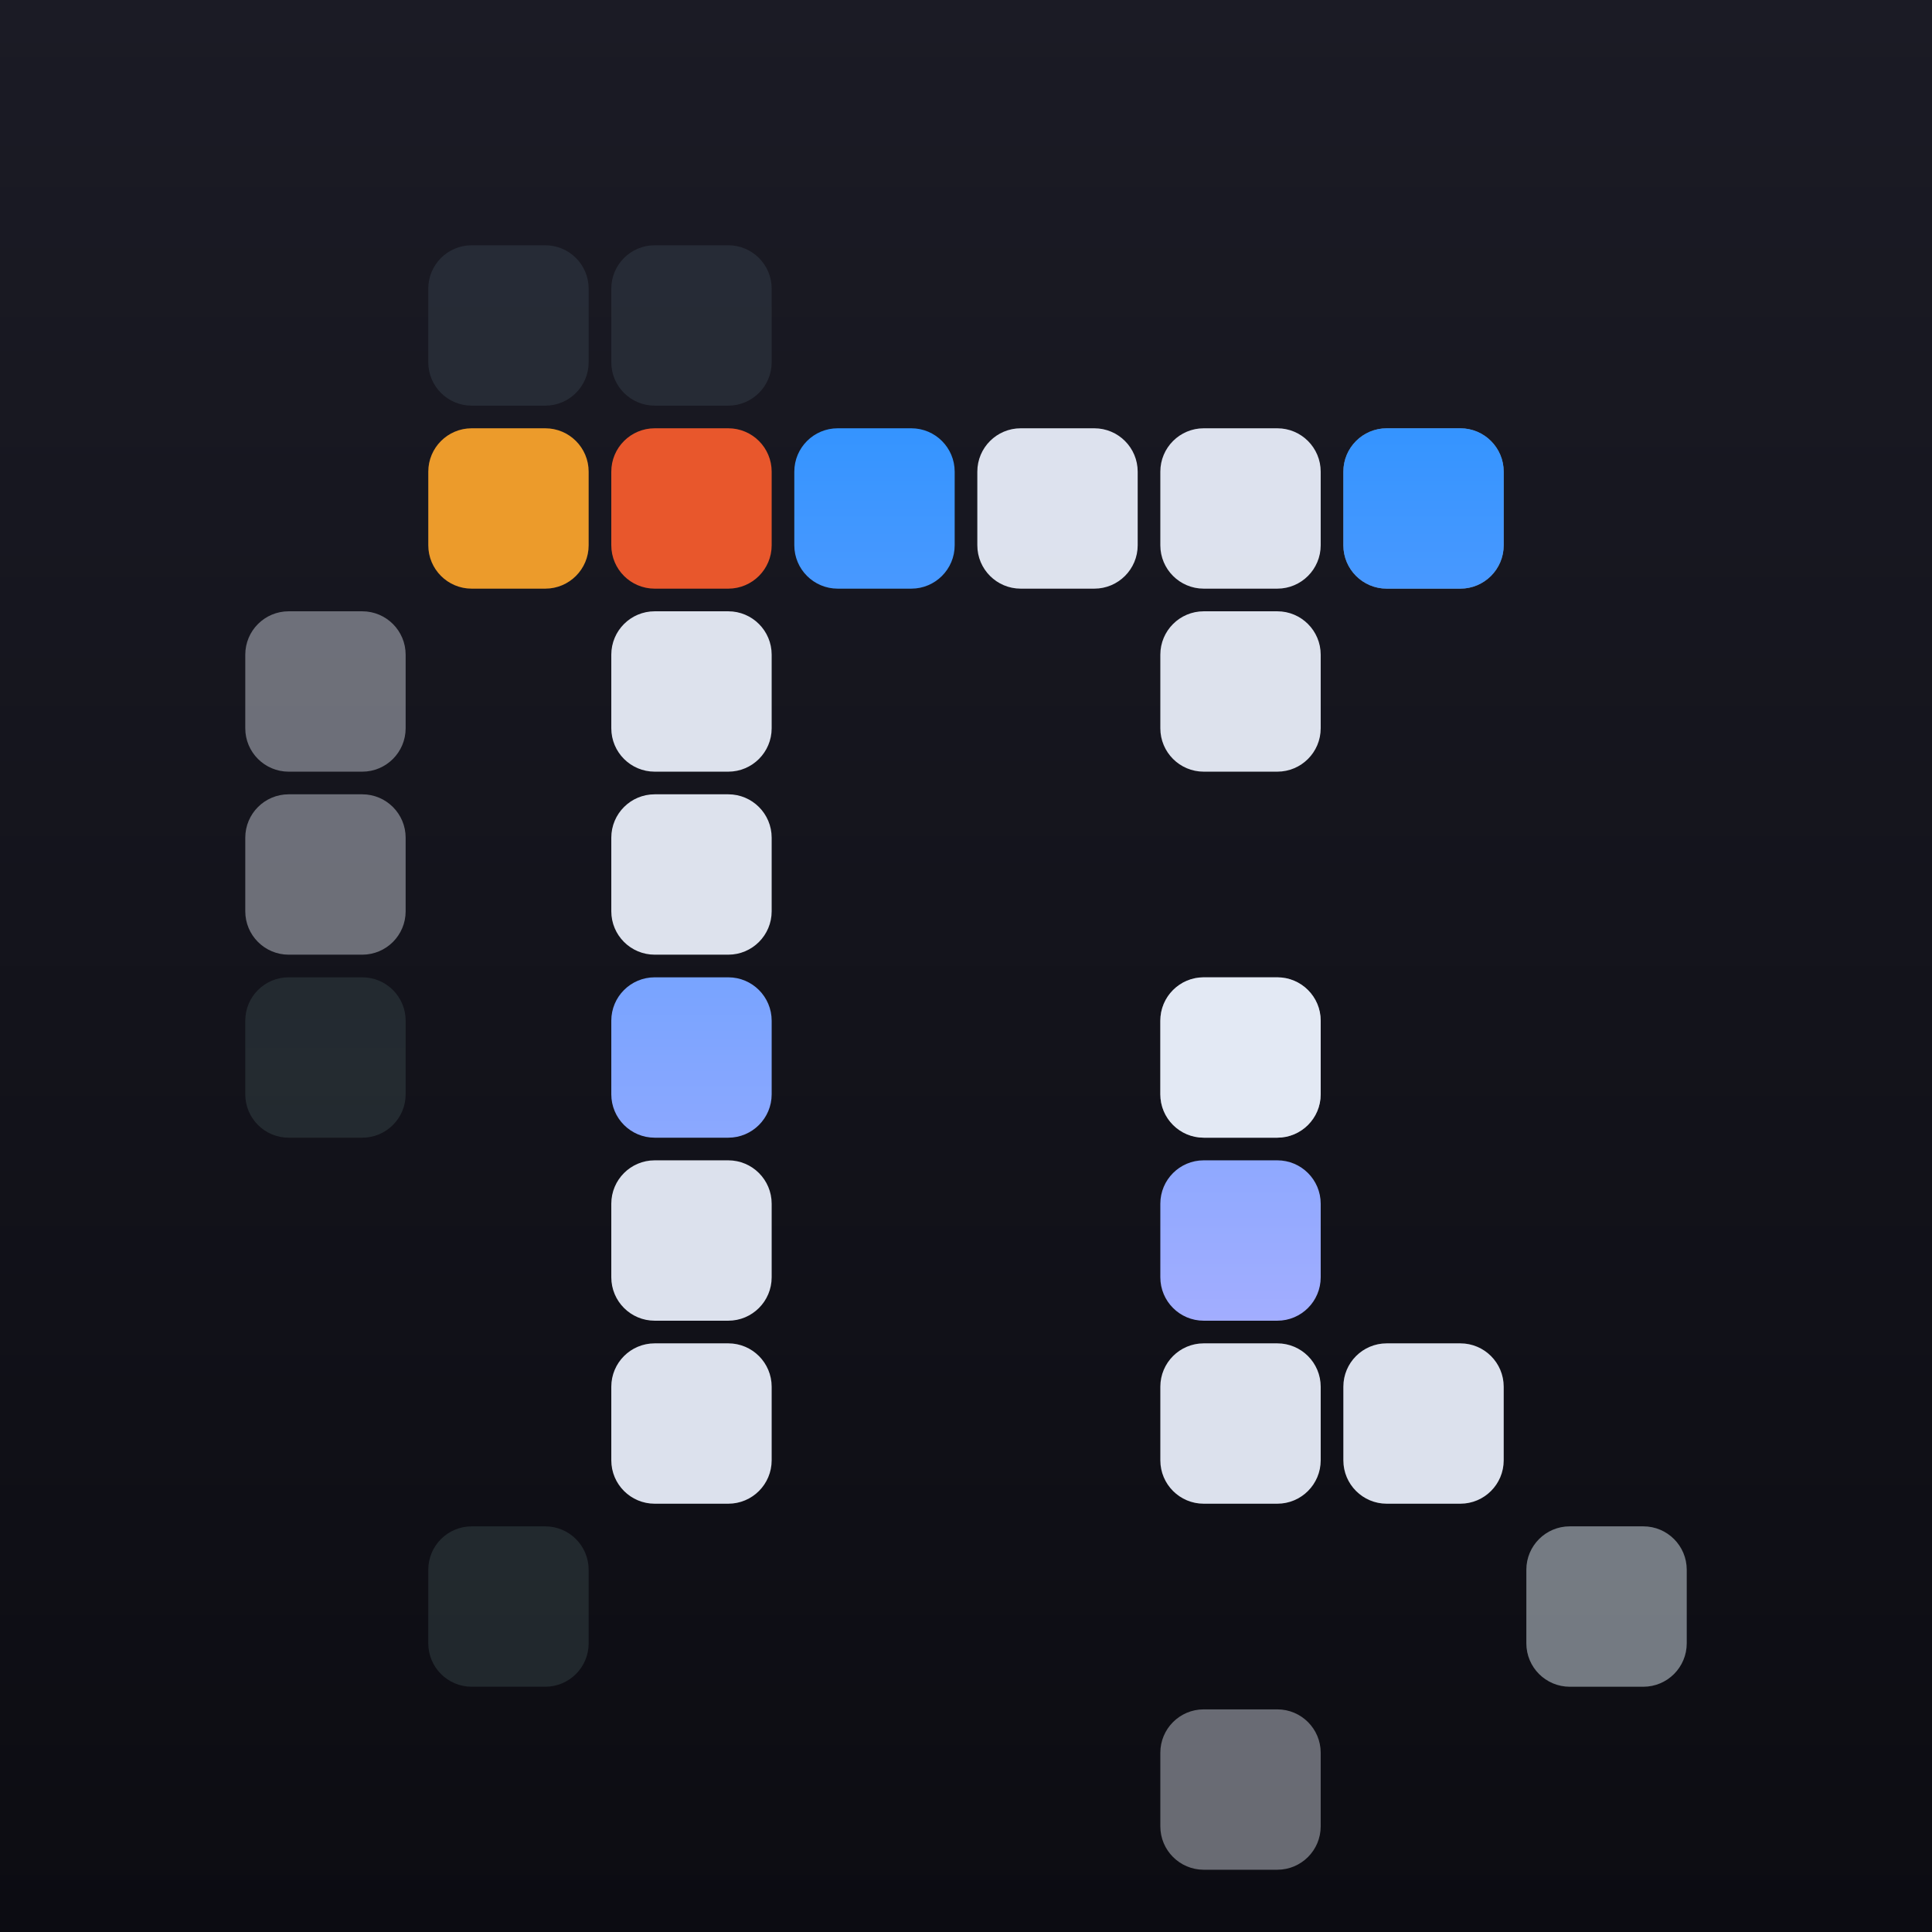
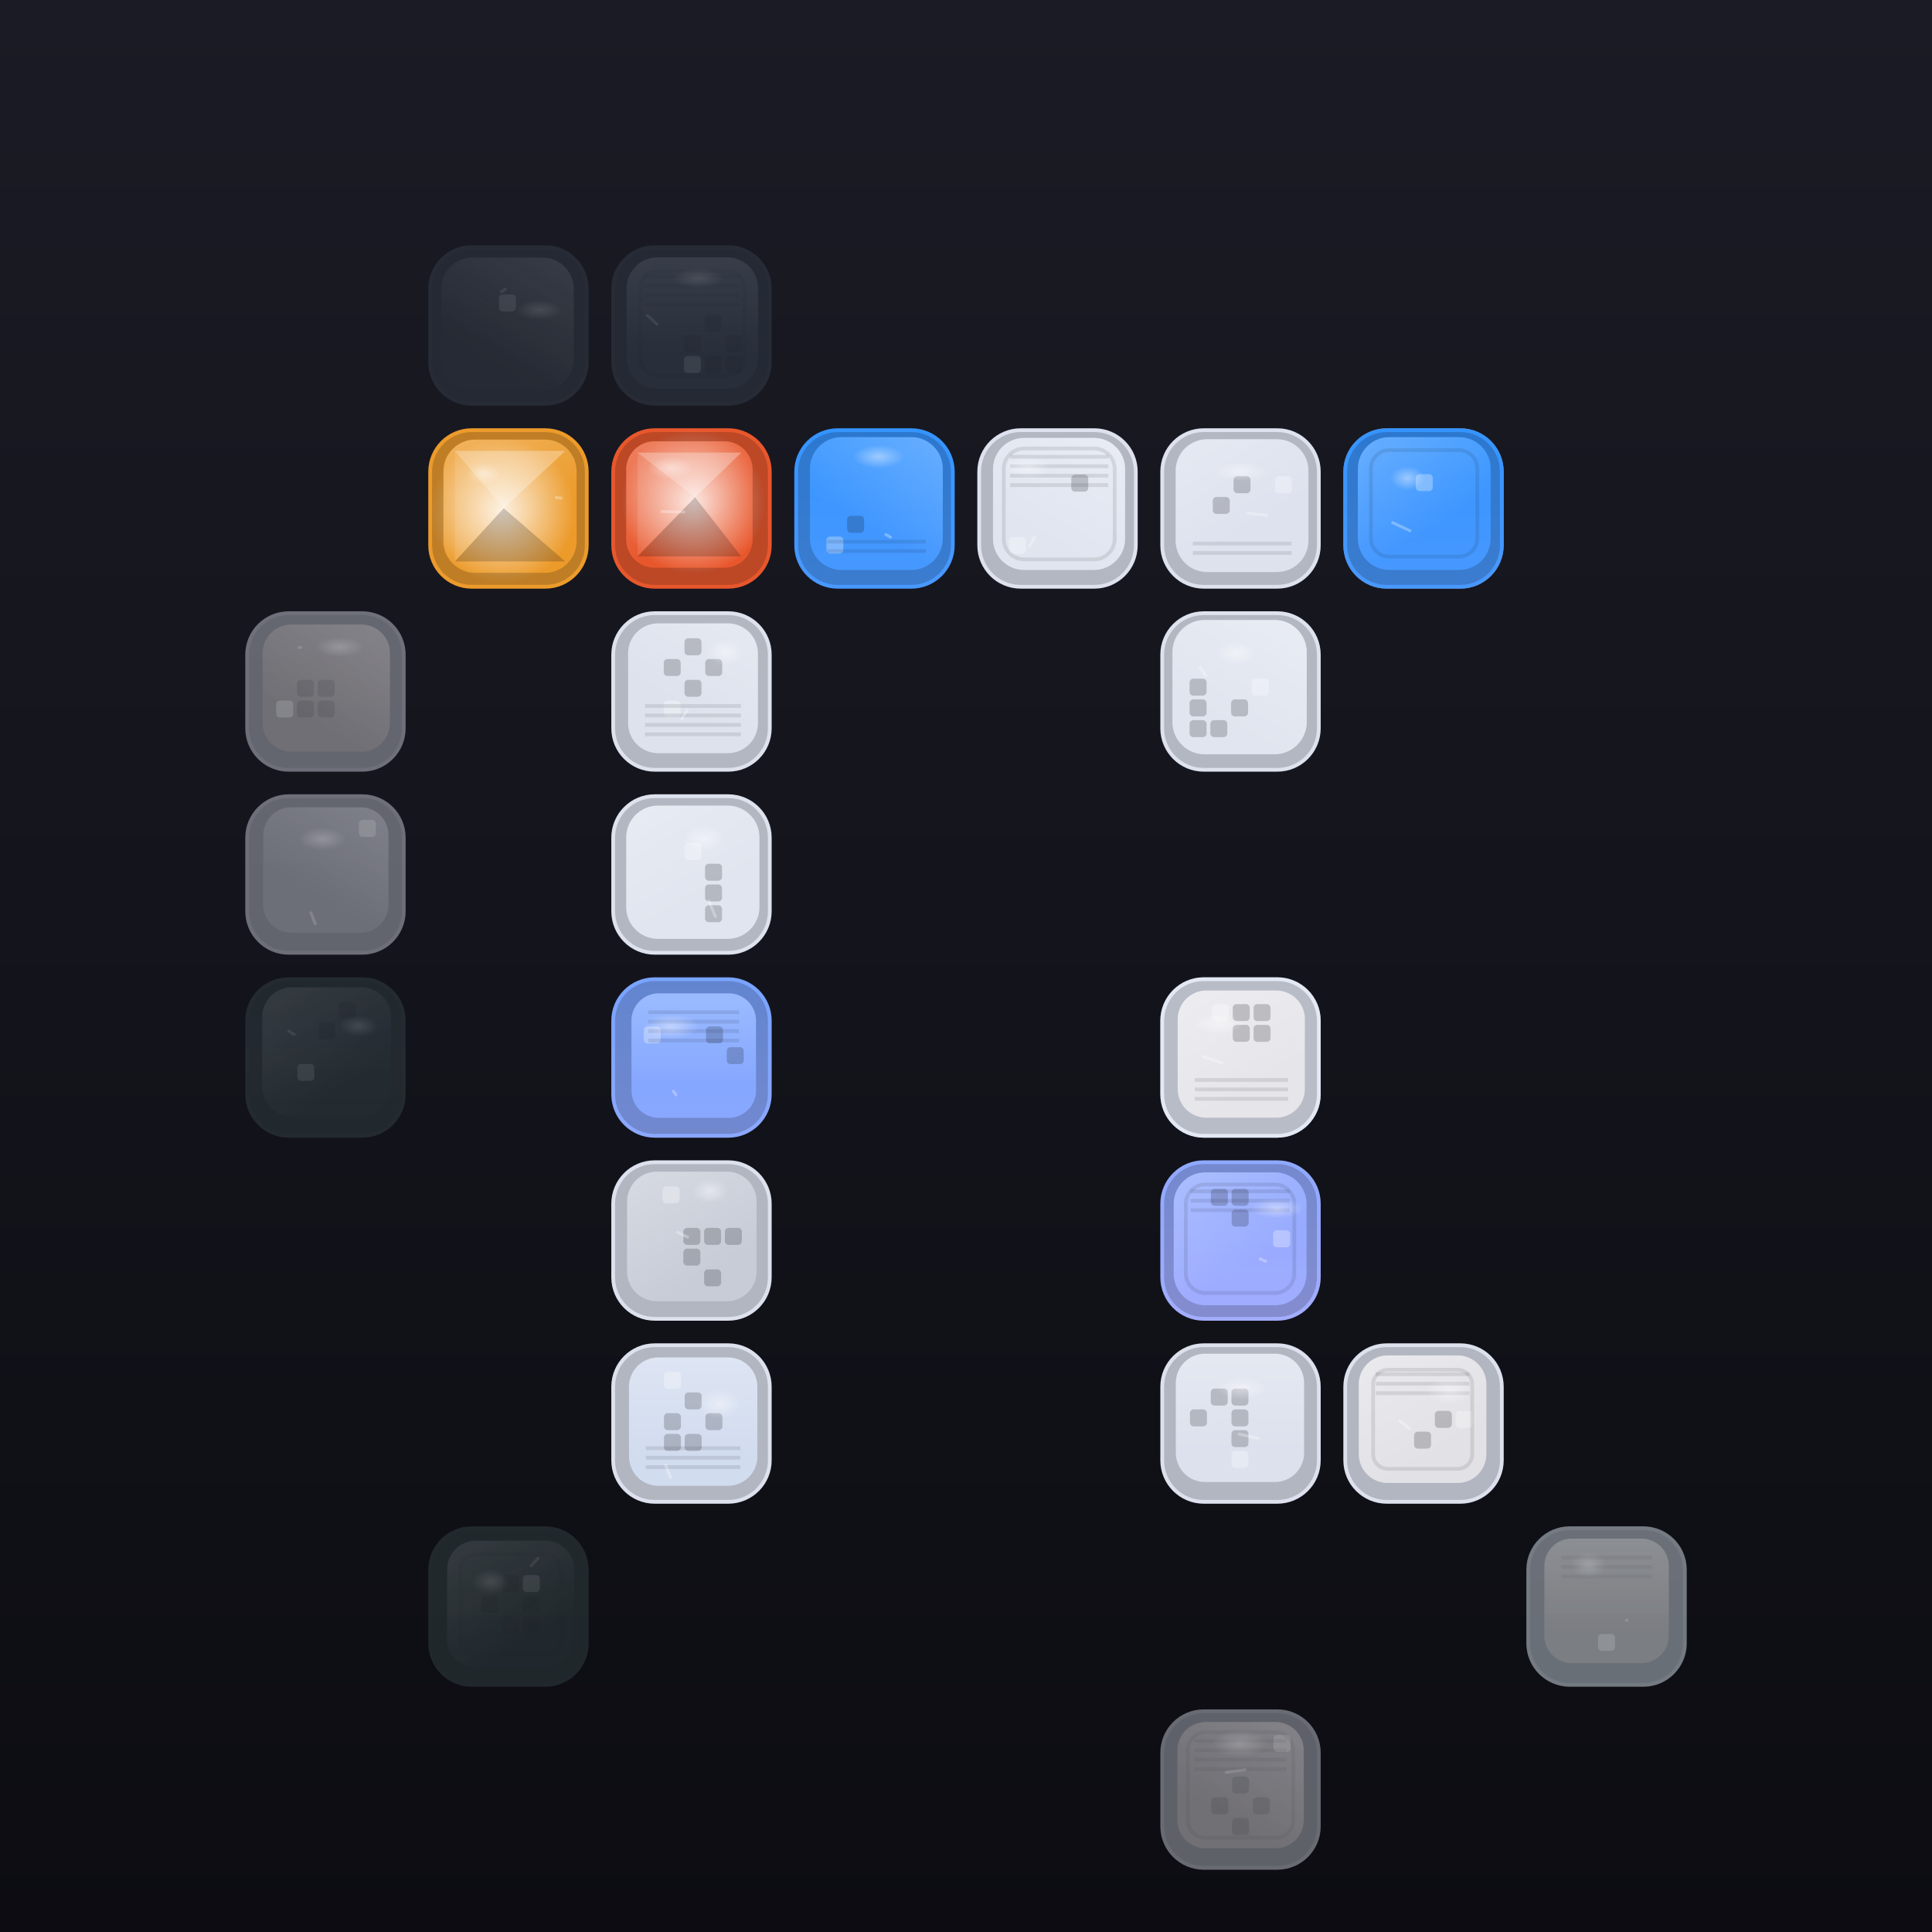
<svg xmlns="http://www.w3.org/2000/svg" viewBox="0 0 1024 1024" width="1024" height="1024">
  <defs>
    <linearGradient id="bg" x1="0" y1="0" x2="0" y2="1">
      <stop offset="0" stop-color="#1B1B25" />
      <stop offset="1" stop-color="#0C0C12" />
    </linearGradient>
    <linearGradient id="scatter" gradientUnits="userSpaceOnUse" x1="0" y1="0" x2="0" y2="716.8">
      <stop offset="0" stop-color="rgb(43,48,61)" stop-opacity="0.75" />
      <stop offset="1" stop-color="rgb(47,61,63)" stop-opacity="0.564" />
    </linearGradient>
    <linearGradient id="warm-detail" gradientUnits="userSpaceOnUse" x1="0" y1="0" x2="0" y2="716.8">
      <stop offset="0" stop-color="rgb(0,136,255)" stop-opacity="1" />
      <stop offset="1" stop-color="rgb(166,174,255)" stop-opacity="1" />
+     </linearGradient>
+     <radialGradient id="glow" cx="0.5" cy="0.5" r="0.5">
+       <stop offset="0" stop-color="#FFFFFF" stop-opacity="0.85" />
+       <stop offset="1" stop-color="#FFFFFF" stop-opacity="0" />
+     </radialGradient>
+     <linearGradient id="sheen-0" x1="0.5" y1="0" x2="0.5" y2="1">
+       <stop offset="0" stop-color="#FFFFFF" stop-opacity="0.5" />
+       <stop offset="0.75" stop-color="#FFFFFF" stop-opacity="0" />
+     </linearGradient>
+     <linearGradient id="sheen-1" x1="0" y1="0" x2="0.6" y2="1">
+       <stop offset="0" stop-color="#FFFFFF" stop-opacity="0.5" />
+       <stop offset="0.75" stop-color="#FFFFFF" stop-opacity="0" />
+     </linearGradient>
+     <linearGradient id="sheen-2" x1="1" y1="0" x2="0.4" y2="1">
+       <stop offset="0" stop-color="#FFFFFF" stop-opacity="0.5" />
+       <stop offset="0.75" stop-color="#FFFFFF" stop-opacity="0" />
+     </linearGradient>
+     <linearGradient id="sheen-3" x1="0.2" y1="0" x2="0.8" y2="1">
+       <stop offset="0" stop-color="#FFFFFF" stop-opacity="0.5" />
+       <stop offset="0.75" stop-color="#FFFFFF" stop-opacity="0" />
+     </linearGradient>
+     <linearGradient id="sheen-4" x1="0.8" y1="0" x2="0.2" y2="1">
+       <stop offset="0" stop-color="#FFFFFF" stop-opacity="0.5" />
+       <stop offset="0.75" stop-color="#FFFFFF" stop-opacity="0" />
    </linearGradient>
  </defs>
  <rect width="1024" height="1024" fill="url(#bg)" />
  <g id="scatter" opacity="1">
    <rect x="227" y="130" width="85" height="85" rx="23" fill="url(#scatter)" />
    <rect x="324" y="130" width="85" height="85" rx="23" fill="url(#scatter)" />
    <rect x="130" y="518" width="85" height="85" rx="23" fill="url(#scatter)" />
    <rect x="227" y="809" width="85" height="85" rx="23" fill="url(#scatter)" />
    <rect x="809" y="809" width="85" height="85" rx="23" fill="url(#scatter)" />
  </g>
  <g id="growth" opacity="0.42">
    <rect x="712" y="227" width="85" height="85" rx="23" fill="#E7ECF7" />
    <rect x="130" y="324" width="85" height="85" rx="23" fill="#E7ECF7" />
    <rect x="130" y="421" width="85" height="85" rx="23" fill="#E7ECF7" />
    <rect x="615" y="518" width="85" height="85" rx="23" fill="#E7ECF7" />
    <rect x="809" y="809" width="85" height="85" rx="23" fill="#E7ECF7" />
    <rect x="615" y="906" width="85" height="85" rx="23" fill="#E7ECF7" />
  </g>
  <g id="pi-mono" opacity="0.92">
    <rect x="518" y="227" width="85" height="85" rx="23" fill="#EEF3FF" />
    <rect x="615" y="227" width="85" height="85" rx="23" fill="#EEF3FF" />
    <rect x="324" y="324" width="85" height="85" rx="23" fill="#EEF3FF" />
    <rect x="615" y="324" width="85" height="85" rx="23" fill="#EEF3FF" />
    <rect x="324" y="421" width="85" height="85" rx="23" fill="#EEF3FF" />
    <rect x="615" y="518" width="85" height="85" rx="23" fill="#EEF3FF" />
    <rect x="324" y="615" width="85" height="85" rx="23" fill="#EEF3FF" />
    <rect x="324" y="712" width="85" height="85" rx="23" fill="#EEF3FF" />
    <rect x="615" y="712" width="85" height="85" rx="23" fill="#EEF3FF" />
    <rect x="712" y="712" width="85" height="85" rx="23" fill="#EEF3FF" />
  </g>
  <g id="warm-detail" opacity="1">
    <rect x="421" y="227" width="85" height="85" rx="23" fill="url(#warm-detail)" />
    <rect x="712" y="227" width="85" height="85" rx="23" fill="url(#warm-detail)" />
    <rect x="324" y="518" width="85" height="85" rx="23" fill="url(#warm-detail)" />
    <rect x="615" y="615" width="85" height="85" rx="23" fill="url(#warm-detail)" />
  </g>
  <g id="sparks" opacity="0.96">
    <rect x="227" y="227" width="85" height="85" rx="23" fill="#F5A02C" />
    <rect x="324" y="227" width="85" height="85" rx="23" fill="#F05A2D" />
  </g>
+   <g id="detail">
+     <g transform="translate(227 130)" opacity="0.3">
+       <path fill-rule="evenodd" fill="#0B0C12" fill-opacity="0.2" d="M23 2h39a21 21 0 0 1 21 21v39a21 21 0 0 1 -21 21h-39a21 21 0 0 1 -21 -21v-39a21 21 0 0 1 21 -21zM23.5 6.5h37a16.6 16.6 0 0 1 16.6 16.6v37a16.6 16.6 0 0 1 -16.6 16.6h-37a16.6 16.6 0 0 1 -16.6 -16.6v-37a16.6 16.6 0 0 1 16.6 -16.6z" />
+       <rect x="6.9" y="6.5" width="70.2" height="70.2" rx="16.6" fill="#0B0C12" fill-opacity="0.1" />
+       <rect x="6.9" y="6.5" width="70.2" height="70.2" rx="16.6" fill="#7FB2FF" fill-opacity="0" />
+       <rect x="6.9" y="6.5" width="70.2" height="70.2" rx="16.6" fill="url(#sheen-4)" opacity="0.5" />
+       <rect x="37.5" y="26.1" width="9" height="9" rx="2" fill="#FFFFFF" fill-opacity="0.3" />
+       <path d="M38.7 24.6l2.1 -1.3" stroke="#FFFFFF" stroke-opacity="0.3" stroke-width="1.5" stroke-linecap="round" fill="none" />
+       <ellipse cx="59" cy="34.3" rx="12.6" ry="5.3" fill="url(#glow)" opacity="0.5" />
+     </g>
+     <g transform="translate(324 130)" opacity="0.3">
+       <path fill-rule="evenodd" fill="#0B0C12" fill-opacity="0.2" d="M23 2h39a21 21 0 0 1 21 21v39a21 21 0 0 1 -21 21h-39a21 21 0 0 1 -21 -21v-39a21 21 0 0 1 21 -21zM24.5 6.4h37a16.4 16.4 0 0 1 16.4 16.4v37a16.4 16.4 0 0 1 -16.4 16.4h-37a16.4 16.4 0 0 1 -16.4 -16.4v-37a16.4 16.4 0 0 1 16.4 -16.4z" />
+       <rect x="8.1" y="6.4" width="69.7" height="69.7" rx="16.4" fill="#0B0C12" fill-opacity="0.1" />
+       <rect x="8.1" y="6.4" width="69.7" height="69.7" rx="16.4" fill="#7FB2FF" fill-opacity="0.1" />
+       <rect x="8.1" y="6.4" width="69.7" height="69.7" rx="16.4" fill="url(#sheen-0)" opacity="0.5" />
+       <rect x="60.5" y="58.7" width="9" height="9" rx="2" fill="#0B0C12" fill-opacity="0.2" />
+       <rect x="49.5" y="58.7" width="9" height="9" rx="2" fill="#0B0C12" fill-opacity="0.2" />
+       <rect x="60.5" y="47.7" width="9" height="9" rx="2" fill="#0B0C12" fill-opacity="0.2" />
+       <rect x="38.5" y="47.7" width="9" height="9" rx="2" fill="#0B0C12" fill-opacity="0.2" />
+       <rect x="49.5" y="36.7" width="9" height="9" rx="2" fill="#0B0C12" fill-opacity="0.2" />
+       <rect x="38.5" y="58.7" width="9" height="9" rx="2" fill="#FFFFFF" fill-opacity="0.3" />
+       <rect x="15.4" y="13.7" width="55.2" height="55.2" rx="9.1" fill="none" stroke="#0B0C12" stroke-opacity="0.1" stroke-width="2" />
+       <rect x="17.1" y="15.4" width="51.7" height="2" fill="#0B0C12" fill-opacity="0.1" />
+       <rect x="17.1" y="20.4" width="51.7" height="2" fill="#0B0C12" fill-opacity="0.1" />
+       <rect x="17.1" y="25.4" width="51.7" height="2" fill="#0B0C12" fill-opacity="0.1" />
+       <rect x="17.1" y="30.4" width="51.7" height="2" fill="#0B0C12" fill-opacity="0.1" />
+       <path d="M19.1 37.2l5.1 4.6" stroke="#FFFFFF" stroke-opacity="0.3" stroke-width="1.5" stroke-linecap="round" fill="none" />
+       <ellipse cx="46.1" cy="17.4" rx="13.5" ry="5.4" fill="url(#glow)" opacity="0.5" />
+     </g>
+     <g transform="translate(227 227)" opacity="1">
+       <rect x="0.7" y="5.3" width="77" height="77" rx="19" fill="url(#glow)" />
+       <path fill-rule="evenodd" fill="#0B0C12" fill-opacity="0.2" d="M23 2h39a21 21 0 0 1 21 21v39a21 21 0 0 1 -21 21h-39a21 21 0 0 1 -21 -21v-39a21 21 0 0 1 21 -21zM24.8 6h37a16.8 16.8 0 0 1 16.8 16.8v37a16.8 16.8 0 0 1 -16.8 16.8h-37a16.8 16.8 0 0 1 -16.8 -16.8v-37a16.8 16.8 0 0 1 16.8 -16.8z" />
+       <rect x="8.1" y="6" width="70.5" height="70.5" rx="16.8" fill="#FFFFFF" fill-opacity="0" />
+       <rect x="8.1" y="6" width="70.5" height="70.5" rx="16.8" fill="url(#sheen-1)" opacity="0.5" />
+       <path d="M14.1 12L72.6 12L40 42.4z" fill="#FFFFFF" fill-opacity="0.3" />
+       <path d="M14.1 12L14.1 70.6L40 42.4z" fill="#FFFFFF" fill-opacity="0.1" />
+       <path d="M72.6 12L72.6 70.6L40 42.4z" fill="#0B0C12" fill-opacity="0" />
+       <path d="M14.1 70.6L72.6 70.6L40 42.4z" fill="#0B0C12" fill-opacity="0.2" />
+       <path d="M67.8 36.7l2.7 0.3" stroke="#FFFFFF" stroke-opacity="0.3" stroke-width="1.5" stroke-linecap="round" fill="none" />
+       <ellipse cx="29.2" cy="24" rx="9.2" ry="5.6" fill="url(#glow)" opacity="0.5" />
+     </g>
+     <g transform="translate(324 227)" opacity="1">
+       <rect x="5" y="0.5" width="77" height="77" rx="19" fill="url(#glow)" />
+       <path fill-rule="evenodd" fill="#0B0C12" fill-opacity="0.2" d="M23 2h39a21 21 0 0 1 21 21v39a21 21 0 0 1 -21 21h-39a21 21 0 0 1 -21 -21v-39a21 21 0 0 1 21 -21zM22.9 6.9h37a15 15 0 0 1 15 15v37a15 15 0 0 1 -15 15h-37a15 15 0 0 1 -15 -15v-37a15 15 0 0 1 15 -15z" />
+       <rect x="7.9" y="6.9" width="67" height="67" rx="15" fill="#FFFFFF" fill-opacity="0" />
+       <rect x="7.9" y="6.9" width="67" height="67" rx="15" fill="url(#sheen-1)" opacity="0.5" />
+       <path d="M13.9 12.9L68.9 12.9L44.4 36.6z" fill="#FFFFFF" fill-opacity="0.3" />
+       <path d="M13.9 12.9L13.9 67.9L44.4 36.6z" fill="#FFFFFF" fill-opacity="0.1" />
+       <path d="M68.9 12.9L68.9 67.9L44.4 36.6z" fill="#0B0C12" fill-opacity="0" />
+       <path d="M13.9 67.9L68.9 67.9L44.4 36.6z" fill="#0B0C12" fill-opacity="0.2" />
+       <path d="M26.8 44.1l11.8 0.3" stroke="#FFFFFF" stroke-opacity="0.3" stroke-width="1.5" stroke-linecap="round" fill="none" />
+       <ellipse cx="31.5" cy="21" rx="12.2" ry="6" fill="url(#glow)" opacity="0.5" />
+     </g>
+     <g transform="translate(421 227)" opacity="1">
+       <path fill-rule="evenodd" fill="#0B0C12" fill-opacity="0.2" d="M23 2h39a21 21 0 0 1 21 21v39a21 21 0 0 1 -21 21h-39a21 21 0 0 1 -21 -21v-39a21 21 0 0 1 21 -21zM25 4.7h37a16.7 16.7 0 0 1 16.7 16.7v37a16.7 16.7 0 0 1 -16.7 16.7h-37a16.7 16.7 0 0 1 -16.7 -16.7v-37a16.7 16.7 0 0 1 16.7 -16.7z" />
+       <rect x="8.3" y="4.7" width="70.4" height="70.4" rx="16.7" fill="#FFFFFF" fill-opacity="0" />
+       <rect x="8.3" y="4.7" width="70.4" height="70.4" rx="16.7" fill="url(#sheen-2)" opacity="0.5" />
+       <rect x="28" y="46.4" width="9" height="9" rx="2" fill="#0B0C12" fill-opacity="0.2" />
+       <rect x="17" y="57.4" width="9" height="9" rx="2" fill="#FFFFFF" fill-opacity="0.3" />
+       <rect x="17.3" y="59.1" width="52.4" height="2" fill="#0B0C12" fill-opacity="0.1" />
+       <rect x="17.3" y="64.1" width="52.4" height="2" fill="#0B0C12" fill-opacity="0.1" />
+       <path d="M48.5 56.3l2.5 1.4" stroke="#FFFFFF" stroke-opacity="0.3" stroke-width="1.5" stroke-linecap="round" fill="none" />
+       <ellipse cx="44.7" cy="15.1" rx="13.5" ry="6.2" fill="url(#glow)" opacity="0.5" />
+     </g>
+     <g transform="translate(518 227)" opacity="1">
+       <path fill-rule="evenodd" fill="#0B0C12" fill-opacity="0.2" d="M23 2h39a21 21 0 0 1 21 21v39a21 21 0 0 1 -21 21h-39a21 21 0 0 1 -21 -21v-39a21 21 0 0 1 21 -21zM24.8 5.1h37a16.5 16.5 0 0 1 16.5 16.5v37a16.5 16.5 0 0 1 -16.5 16.5h-37a16.5 16.5 0 0 1 -16.5 -16.5v-37a16.5 16.5 0 0 1 16.5 -16.5z" />
+       <rect x="8.4" y="5.1" width="70" height="70" rx="16.5" fill="#FFFFFF" fill-opacity="0.1" />
+       <rect x="8.4" y="5.1" width="70" height="70" rx="16.5" fill="#7FB2FF" fill-opacity="0" />
+       <rect x="8.4" y="5.1" width="70" height="70" rx="16.5" fill="url(#sheen-4)" opacity="0.5" />
+       <rect x="49.8" y="24.6" width="9" height="9" rx="2" fill="#0B0C12" fill-opacity="0.2" />
+       <rect x="16.8" y="57.6" width="9" height="9" rx="2" fill="#FFFFFF" fill-opacity="0.3" />
+       <rect x="14" y="10.7" width="58.8" height="58.8" rx="10.9" fill="none" stroke="#0B0C12" stroke-opacity="0.1" stroke-width="2" />
+       <rect x="17.4" y="14.1" width="52" height="2" fill="#0B0C12" fill-opacity="0.1" />
+       <rect x="17.4" y="19.1" width="52" height="2" fill="#0B0C12" fill-opacity="0.1" />
+       <rect x="17.4" y="24.1" width="52" height="2" fill="#0B0C12" fill-opacity="0.1" />
+       <rect x="17.4" y="29.1" width="52" height="2" fill="#0B0C12" fill-opacity="0.1" />
+       <path d="M27.7 62.6l2.7 -5.1" stroke="#FFFFFF" stroke-opacity="0.3" stroke-width="1.5" stroke-linecap="round" fill="none" />
+       <ellipse cx="26.6" cy="20.6" rx="12.2" ry="5.9" fill="url(#glow)" opacity="0.5" />
+     </g>
+     <g transform="translate(615 227)" opacity="1">
+       <path fill-rule="evenodd" fill="#0B0C12" fill-opacity="0.2" d="M23 2h39a21 21 0 0 1 21 21v39a21 21 0 0 1 -21 21h-39a21 21 0 0 1 -21 -21v-39a21 21 0 0 1 21 -21zM24.8 5.8h37a16.7 16.7 0 0 1 16.7 16.7v37a16.7 16.7 0 0 1 -16.7 16.7h-37a16.7 16.7 0 0 1 -16.7 -16.7v-37a16.7 16.7 0 0 1 16.7 -16.7z" />
+       <rect x="8.2" y="5.8" width="70.3" height="70.3" rx="16.7" fill="#0B0C12" fill-opacity="0" />
+       <rect x="8.2" y="5.8" width="70.3" height="70.3" rx="16.7" fill="#7FB2FF" fill-opacity="0" />
+       <rect x="8.2" y="5.8" width="70.3" height="70.3" rx="16.7" fill="url(#sheen-1)" opacity="0.5" />
+       <rect x="38.8" y="25.4" width="9" height="9" rx="2" fill="#0B0C12" fill-opacity="0.2" />
+       <rect x="27.8" y="36.4" width="9" height="9" rx="2" fill="#0B0C12" fill-opacity="0.2" />
+       <rect x="60.8" y="25.4" width="9" height="9" rx="2" fill="#FFFFFF" fill-opacity="0.3" />
+       <rect x="17.2" y="60.1" width="52.3" height="2" fill="#0B0C12" fill-opacity="0.1" />
+       <rect x="17.2" y="65.1" width="52.3" height="2" fill="#0B0C12" fill-opacity="0.1" />
+       <path d="M46.4 45l10.1 1.2" stroke="#FFFFFF" stroke-opacity="0.3" stroke-width="1.5" stroke-linecap="round" fill="none" />
+       <ellipse cx="42.4" cy="23" rx="14.2" ry="5.1" fill="url(#glow)" opacity="0.5" />
+     </g>
+     <g transform="translate(712 227)" opacity="1">
+       <path fill-rule="evenodd" fill="#0B0C12" fill-opacity="0.2" d="M23 2h39a21 21 0 0 1 21 21v39a21 21 0 0 1 -21 21h-39a21 21 0 0 1 -21 -21v-39a21 21 0 0 1 21 -21zM24.4 4.7h37a16.7 16.7 0 0 1 16.7 16.7v37a16.7 16.7 0 0 1 -16.7 16.7h-37a16.7 16.7 0 0 1 -16.7 -16.7v-37a16.7 16.7 0 0 1 16.7 -16.7z" />
+       <rect x="7.7" y="4.7" width="70.3" height="70.3" rx="16.7" fill="#0B0C12" fill-opacity="0" />
+       <rect x="7.7" y="4.7" width="70.3" height="70.3" rx="16.7" fill="url(#sheen-1)" opacity="0.5" />
+       <rect x="38.4" y="24.3" width="9" height="9" rx="2" fill="#FFFFFF" fill-opacity="0.3" />
+       <rect x="14.6" y="11.6" width="56.4" height="56.4" rx="9.7" fill="none" stroke="#0B0C12" stroke-opacity="0.1" stroke-width="2" />
+       <path d="M26.1 50l9.2 4.3" stroke="#FFFFFF" stroke-opacity="0.3" stroke-width="1.5" stroke-linecap="round" fill="none" />
+       <ellipse cx="34" cy="26.5" rx="9.1" ry="6.4" fill="url(#glow)" opacity="0.5" />
+     </g>
+     <g transform="translate(130 324)" opacity="0.5">
+       <path fill-rule="evenodd" fill="#0B0C12" fill-opacity="0.2" d="M23 2h39a21 21 0 0 1 21 21v39a21 21 0 0 1 -21 21h-39a21 21 0 0 1 -21 -21v-39a21 21 0 0 1 21 -21zM24.4 7h37a15.2 15.2 0 0 1 15.2 15.2v37a15.2 15.2 0 0 1 -15.2 15.2h-37a15.2 15.2 0 0 1 -15.2 -15.2v-37a15.2 15.2 0 0 1 15.2 -15.2z" />
+       <rect x="9.2" y="7" width="67.5" height="67.5" rx="15.2" fill="#0B0C12" fill-opacity="0.1" />
+       <rect x="9.2" y="7" width="67.5" height="67.5" rx="15.2" fill="#FFC68F" fill-opacity="0.1" />
+       <rect x="9.2" y="7" width="67.5" height="67.5" rx="15.2" fill="url(#sheen-4)" opacity="0.5" />
+       <rect x="27.4" y="36.3" width="9" height="9" rx="2" fill="#0B0C12" fill-opacity="0.2" />
+       <rect x="38.4" y="36.3" width="9" height="9" rx="2" fill="#0B0C12" fill-opacity="0.2" />
+       <rect x="27.4" y="47.3" width="9" height="9" rx="2" fill="#0B0C12" fill-opacity="0.2" />
+       <rect x="38.4" y="47.3" width="9" height="9" rx="2" fill="#0B0C12" fill-opacity="0.2" />
+       <rect x="16.4" y="47.3" width="9" height="9" rx="2" fill="#FFFFFF" fill-opacity="0.3" />
+       <path d="M28.4 19.2l1 -0.1" stroke="#FFFFFF" stroke-opacity="0.3" stroke-width="1.5" stroke-linecap="round" fill="none" />
+       <ellipse cx="50.2" cy="18.9" rx="12.8" ry="5.3" fill="url(#glow)" opacity="0.5" />
+     </g>
+     <g transform="translate(324 324)" opacity="1">
+       <path fill-rule="evenodd" fill="#0B0C12" fill-opacity="0.2" d="M23 2h39a21 21 0 0 1 21 21v39a21 21 0 0 1 -21 21h-39a21 21 0 0 1 -21 -21v-39a21 21 0 0 1 21 -21zM24.8 6.4h37a15.9 15.9 0 0 1 15.9 15.9v37a15.9 15.9 0 0 1 -15.9 15.9h-37a15.9 15.9 0 0 1 -15.9 -15.9v-37a15.9 15.9 0 0 1 15.9 -15.9z" />
+       <rect x="8.9" y="6.4" width="68.8" height="68.8" rx="15.9" fill="#0B0C12" fill-opacity="0" />
+       <rect x="8.9" y="6.4" width="68.8" height="68.8" rx="15.9" fill="#FFC68F" fill-opacity="0" />
+       <rect x="8.9" y="6.4" width="68.8" height="68.8" rx="15.9" fill="url(#sheen-2)" opacity="0.5" />
+       <rect x="49.8" y="25.3" width="9" height="9" rx="2" fill="#0B0C12" fill-opacity="0.2" />
+       <rect x="38.8" y="14.3" width="9" height="9" rx="2" fill="#0B0C12" fill-opacity="0.2" />
+       <rect x="38.8" y="36.3" width="9" height="9" rx="2" fill="#0B0C12" fill-opacity="0.2" />
+       <rect x="27.8" y="25.3" width="9" height="9" rx="2" fill="#0B0C12" fill-opacity="0.2" />
+       <rect x="27.8" y="47.3" width="9" height="9" rx="2" fill="#FFFFFF" fill-opacity="0.3" />
+       <rect x="17.9" y="49.2" width="50.8" height="2" fill="#0B0C12" fill-opacity="0.1" />
+       <rect x="17.9" y="54.2" width="50.8" height="2" fill="#0B0C12" fill-opacity="0.1" />
+       <rect x="17.9" y="59.2" width="50.8" height="2" fill="#0B0C12" fill-opacity="0.1" />
+       <rect x="17.9" y="64.2" width="50.8" height="2" fill="#0B0C12" fill-opacity="0.1" />
+       <path d="M37.4 57l2.9 -4.7" stroke="#FFFFFF" stroke-opacity="0.3" stroke-width="1.5" stroke-linecap="round" fill="none" />
+       <ellipse cx="60.4" cy="21.8" rx="10.1" ry="7" fill="url(#glow)" opacity="0.5" />
+     </g>
+     <g transform="translate(615 324)" opacity="1">
+       <path fill-rule="evenodd" fill="#0B0C12" fill-opacity="0.2" d="M23 2h39a21 21 0 0 1 21 21v39a21 21 0 0 1 -21 21h-39a21 21 0 0 1 -21 -21v-39a21 21 0 0 1 21 -21zM23.5 4.6h37a17.1 17.1 0 0 1 17.1 17.1v37a17.1 17.1 0 0 1 -17.1 17.1h-37a17.1 17.1 0 0 1 -17.1 -17.1v-37a17.1 17.1 0 0 1 17.1 -17.1z" />
+       <rect x="6.4" y="4.6" width="71.2" height="71.2" rx="17.1" fill="#FFFFFF" fill-opacity="0.1" />
+       <rect x="6.4" y="4.6" width="71.2" height="71.2" rx="17.1" fill="#7FB2FF" fill-opacity="0" />
+       <rect x="6.4" y="4.6" width="71.2" height="71.2" rx="17.1" fill="url(#sheen-4)" opacity="0.5" />
+       <rect x="37.5" y="46.7" width="9" height="9" rx="2" fill="#0B0C12" fill-opacity="0.2" />
+       <rect x="26.5" y="57.7" width="9" height="9" rx="2" fill="#0B0C12" fill-opacity="0.2" />
+       <rect x="15.5" y="35.7" width="9" height="9" rx="2" fill="#0B0C12" fill-opacity="0.2" />
+       <rect x="15.5" y="46.7" width="9" height="9" rx="2" fill="#0B0C12" fill-opacity="0.2" />
+       <rect x="15.5" y="57.7" width="9" height="9" rx="2" fill="#0B0C12" fill-opacity="0.2" />
+       <rect x="48.5" y="35.7" width="9" height="9" rx="2" fill="#FFFFFF" fill-opacity="0.3" />
+       <path d="M21.1 29.7l3 4.4" stroke="#FFFFFF" stroke-opacity="0.3" stroke-width="1.5" stroke-linecap="round" fill="none" />
+       <ellipse cx="40.1" cy="22.3" rx="10.3" ry="6.1" fill="url(#glow)" opacity="0.5" />
+     </g>
+     <g transform="translate(130 421)" opacity="0.5">
+       <path fill-rule="evenodd" fill="#0B0C12" fill-opacity="0.2" d="M23 2h39a21 21 0 0 1 21 21v39a21 21 0 0 1 -21 21h-39a21 21 0 0 1 -21 -21v-39a21 21 0 0 1 21 -21zM24.2 6.9h37a14.7 14.7 0 0 1 14.7 14.7v37a14.7 14.7 0 0 1 -14.7 14.7h-37a14.7 14.7 0 0 1 -14.7 -14.7v-37a14.7 14.7 0 0 1 14.7 -14.7z" />
+       <rect x="9.6" y="6.9" width="66.3" height="66.3" rx="14.7" fill="#FFFFFF" fill-opacity="0" />
+       <rect x="9.6" y="6.9" width="66.3" height="66.3" rx="14.7" fill="#7FB2FF" fill-opacity="0" />
+       <rect x="9.6" y="6.9" width="66.3" height="66.3" rx="14.7" fill="url(#sheen-2)" opacity="0.5" />
+       <rect x="60.2" y="13.6" width="9" height="9" rx="2" fill="#FFFFFF" fill-opacity="0.3" />
+       <path d="M34.8 62.8l2.3 5.9" stroke="#FFFFFF" stroke-opacity="0.3" stroke-width="1.5" stroke-linecap="round" fill="none" />
+       <ellipse cx="40.9" cy="23.7" rx="12.6" ry="6.1" fill="url(#glow)" opacity="0.5" />
+     </g>
+     <g transform="translate(324 421)" opacity="1">
+       <path fill-rule="evenodd" fill="#0B0C12" fill-opacity="0.2" d="M23 2h39a21 21 0 0 1 21 21v39a21 21 0 0 1 -21 21h-39a21 21 0 0 1 -21 -21v-39a21 21 0 0 1 21 -21zM24.7 6h37a16.8 16.8 0 0 1 16.8 16.8v37a16.8 16.8 0 0 1 -16.8 16.8h-37a16.8 16.8 0 0 1 -16.8 -16.8v-37a16.8 16.8 0 0 1 16.8 -16.8z" />
+       <rect x="8" y="6" width="70.6" height="70.6" rx="16.8" fill="#FFFFFF" fill-opacity="0.1" />
+       <rect x="8" y="6" width="70.6" height="70.6" rx="16.8" fill="#7FB2FF" fill-opacity="0" />
+       <rect x="8" y="6" width="70.6" height="70.6" rx="16.8" fill="url(#sheen-1)" opacity="0.5" />
+       <rect x="49.7" y="36.8" width="9" height="9" rx="2" fill="#0B0C12" fill-opacity="0.2" />
+       <rect x="49.7" y="47.8" width="9" height="9" rx="2" fill="#0B0C12" fill-opacity="0.2" />
+       <rect x="49.7" y="58.8" width="9" height="9" rx="2" fill="#0B0C12" fill-opacity="0.2" />
+       <rect x="38.7" y="25.8" width="9" height="9" rx="2" fill="#FFFFFF" fill-opacity="0.3" />
+       <path d="M51.7 56.6l3.5 8.2" stroke="#FFFFFF" stroke-opacity="0.3" stroke-width="1.5" stroke-linecap="round" fill="none" />
+       <ellipse cx="49.1" cy="23.7" rx="11.1" ry="7.4" fill="url(#glow)" opacity="0.5" />
+     </g>
+     <g transform="translate(130 518)" opacity="0.3">
+       <path fill-rule="evenodd" fill="#0B0C12" fill-opacity="0.2" d="M23 2h39a21 21 0 0 1 21 21v39a21 21 0 0 1 -21 21h-39a21 21 0 0 1 -21 -21v-39a21 21 0 0 1 21 -21zM24.6 5.3h37a15.7 15.7 0 0 1 15.7 15.7v37a15.7 15.7 0 0 1 -15.7 15.7h-37a15.7 15.7 0 0 1 -15.7 -15.7v-37a15.7 15.7 0 0 1 15.7 -15.7z" />
+       <rect x="9" y="5.3" width="68.3" height="68.3" rx="15.7" fill="#0B0C12" fill-opacity="0" />
+       <rect x="9" y="5.3" width="68.3" height="68.3" rx="15.7" fill="#FFC68F" fill-opacity="0" />
+       <rect x="9" y="5.3" width="68.3" height="68.3" rx="15.7" fill="url(#sheen-3)" opacity="0.5" />
+       <rect x="49.6" y="12.9" width="9" height="9" rx="2" fill="#0B0C12" fill-opacity="0.2" />
+       <rect x="38.6" y="23.9" width="9" height="9" rx="2" fill="#0B0C12" fill-opacity="0.2" />
+       <rect x="27.6" y="45.9" width="9" height="9" rx="2" fill="#FFFFFF" fill-opacity="0.3" />
+       <path d="M23 28.5l3 1.8" stroke="#FFFFFF" stroke-opacity="0.3" stroke-width="1.5" stroke-linecap="round" fill="none" />
+       <ellipse cx="60" cy="25.9" rx="10.3" ry="5.5" fill="url(#glow)" opacity="0.5" />
+     </g>
+     <g transform="translate(324 518)" opacity="1">
+       <path fill-rule="evenodd" fill="#0B0C12" fill-opacity="0.2" d="M23 2h39a21 21 0 0 1 21 21v39a21 21 0 0 1 -21 21h-39a21 21 0 0 1 -21 -21v-39a21 21 0 0 1 21 -21zM25.2 8.5h37a14.5 14.5 0 0 1 14.5 14.5v37a14.5 14.5 0 0 1 -14.5 14.5h-37a14.5 14.5 0 0 1 -14.5 -14.5v-37a14.5 14.5 0 0 1 14.5 -14.5z" />
+       <rect x="10.6" y="8.5" width="66.1" height="66.1" rx="14.5" fill="#0B0C12" fill-opacity="0" />
+       <rect x="10.6" y="8.5" width="66.1" height="66.1" rx="14.5" fill="url(#sheen-0)" opacity="0.5" />
+       <rect x="61.2" y="37" width="9" height="9" rx="2" fill="#0B0C12" fill-opacity="0.2" />
+       <rect x="50.2" y="26" width="9" height="9" rx="2" fill="#0B0C12" fill-opacity="0.2" />
+       <rect x="17.2" y="26" width="9" height="9" rx="2" fill="#FFFFFF" fill-opacity="0.3" />
+       <rect x="19.6" y="17.5" width="48.1" height="2" fill="#0B0C12" fill-opacity="0.1" />
+       <rect x="19.6" y="22.5" width="48.1" height="2" fill="#0B0C12" fill-opacity="0.1" />
+       <rect x="19.6" y="27.5" width="48.1" height="2" fill="#0B0C12" fill-opacity="0.1" />
+       <rect x="19.6" y="32.5" width="48.1" height="2" fill="#0B0C12" fill-opacity="0.1" />
+       <path d="M32.9 60.4l1.4 1.9" stroke="#FFFFFF" stroke-opacity="0.3" stroke-width="1.5" stroke-linecap="round" fill="none" />
+       <ellipse cx="31.7" cy="26.2" rx="14.6" ry="6.7" fill="url(#glow)" opacity="0.5" />
+     </g>
+     <g transform="translate(615 518)" opacity="1">
+       <path fill-rule="evenodd" fill="#0B0C12" fill-opacity="0.2" d="M23 2h39a21 21 0 0 1 21 21v39a21 21 0 0 1 -21 21h-39a21 21 0 0 1 -21 -21v-39a21 21 0 0 1 21 -21zM24.4 7h37a15.2 15.2 0 0 1 15.2 15.2v37a15.2 15.2 0 0 1 -15.2 15.2h-37a15.2 15.2 0 0 1 -15.2 -15.2v-37a15.2 15.2 0 0 1 15.2 -15.2z" />
+       <rect x="9.3" y="7" width="67.4" height="67.4" rx="15.2" fill="#0B0C12" fill-opacity="0" />
+       <rect x="9.3" y="7" width="67.4" height="67.4" rx="15.2" fill="#FFC68F" fill-opacity="0.1" />
+       <rect x="9.3" y="7" width="67.4" height="67.4" rx="15.2" fill="url(#sheen-3)" opacity="0.5" />
+       <rect x="49.4" y="14.2" width="9" height="9" rx="2" fill="#0B0C12" fill-opacity="0.2" />
+       <rect x="49.4" y="25.2" width="9" height="9" rx="2" fill="#0B0C12" fill-opacity="0.2" />
+       <rect x="38.4" y="14.2" width="9" height="9" rx="2" fill="#0B0C12" fill-opacity="0.2" />
+       <rect x="38.4" y="25.2" width="9" height="9" rx="2" fill="#0B0C12" fill-opacity="0.2" />
+       <rect x="27.4" y="14.2" width="9" height="9" rx="2" fill="#FFFFFF" fill-opacity="0.3" />
+       <rect x="18.3" y="53.4" width="49.4" height="2" fill="#0B0C12" fill-opacity="0.1" />
+       <rect x="18.3" y="58.4" width="49.4" height="2" fill="#0B0C12" fill-opacity="0.1" />
+       <rect x="18.3" y="63.4" width="49.4" height="2" fill="#0B0C12" fill-opacity="0.1" />
+       <path d="M22.4 41.9l10.3 3.5" stroke="#FFFFFF" stroke-opacity="0.3" stroke-width="1.5" stroke-linecap="round" fill="none" />
+       <ellipse cx="30.7" cy="24.8" rx="13" ry="5.5" fill="url(#glow)" opacity="0.5" />
+     </g>
+     <g transform="translate(324 615)" opacity="1">
+       <path fill-rule="evenodd" fill="#0B0C12" fill-opacity="0.2" d="M23 2h39a21 21 0 0 1 21 21v39a21 21 0 0 1 -21 21h-39a21 21 0 0 1 -21 -21v-39a21 21 0 0 1 21 -21zM24.2 6h37a15.8 15.8 0 0 1 15.8 15.8v37a15.8 15.8 0 0 1 -15.8 15.8h-37a15.8 15.8 0 0 1 -15.8 -15.8v-37a15.8 15.8 0 0 1 15.8 -15.8z" />
+       <rect x="8.5" y="6" width="68.5" height="68.5" rx="15.8" fill="#0B0C12" fill-opacity="0.1" />
+       <rect x="8.5" y="6" width="68.5" height="68.5" rx="15.8" fill="#7FB2FF" fill-opacity="0" />
+       <rect x="8.5" y="6" width="68.5" height="68.5" rx="15.8" fill="url(#sheen-3)" opacity="0.5" />
+       <rect x="49.2" y="57.8" width="9" height="9" rx="2" fill="#0B0C12" fill-opacity="0.2" />
+       <rect x="38.2" y="46.8" width="9" height="9" rx="2" fill="#0B0C12" fill-opacity="0.2" />
+       <rect x="60.2" y="35.8" width="9" height="9" rx="2" fill="#0B0C12" fill-opacity="0.2" />
+       <rect x="49.2" y="35.8" width="9" height="9" rx="2" fill="#0B0C12" fill-opacity="0.2" />
+       <rect x="38.2" y="35.8" width="9" height="9" rx="2" fill="#0B0C12" fill-opacity="0.2" />
+       <rect x="27.2" y="13.8" width="9" height="9" rx="2" fill="#FFFFFF" fill-opacity="0.3" />
+       <path d="M35 38.2l5.5 2.5" stroke="#FFFFFF" stroke-opacity="0.3" stroke-width="1.5" stroke-linecap="round" fill="none" />
+       <ellipse cx="52.4" cy="16.3" rx="9.7" ry="6.4" fill="url(#glow)" opacity="0.5" />
+     </g>
+     <g transform="translate(615 615)" opacity="1">
+       <path fill-rule="evenodd" fill="#0B0C12" fill-opacity="0.2" d="M23 2h39a21 21 0 0 1 21 21v39a21 21 0 0 1 -21 21h-39a21 21 0 0 1 -21 -21v-39a21 21 0 0 1 21 -21zM23.8 6.4h37a16.7 16.7 0 0 1 16.7 16.7v37a16.7 16.7 0 0 1 -16.7 16.7h-37a16.7 16.7 0 0 1 -16.7 -16.7v-37a16.7 16.7 0 0 1 16.7 -16.7z" />
+       <rect x="7.1" y="6.4" width="70.4" height="70.4" rx="16.7" fill="#FFFFFF" fill-opacity="0" />
+       <rect x="7.1" y="6.4" width="70.4" height="70.4" rx="16.7" fill="url(#sheen-1)" opacity="0.5" />
+       <rect x="37.8" y="15.1" width="9" height="9" rx="2" fill="#0B0C12" fill-opacity="0.2" />
+       <rect x="37.8" y="26.1" width="9" height="9" rx="2" fill="#0B0C12" fill-opacity="0.2" />
+       <rect x="26.8" y="15.1" width="9" height="9" rx="2" fill="#0B0C12" fill-opacity="0.2" />
+       <rect x="59.8" y="37.1" width="9" height="9" rx="2" fill="#FFFFFF" fill-opacity="0.3" />
+       <rect x="13.5" y="12.8" width="57.5" height="57.5" rx="10.3" fill="none" stroke="#0B0C12" stroke-opacity="0.1" stroke-width="2" />
+       <rect x="16.1" y="15.4" width="52.4" height="2" fill="#0B0C12" fill-opacity="0.1" />
+       <rect x="16.1" y="20.4" width="52.4" height="2" fill="#0B0C12" fill-opacity="0.1" />
+       <rect x="16.1" y="25.4" width="52.4" height="2" fill="#0B0C12" fill-opacity="0.1" />
+       <path d="M52.9 52.2l2.9 1.3" stroke="#FFFFFF" stroke-opacity="0.3" stroke-width="1.5" stroke-linecap="round" fill="none" />
+       <ellipse cx="61.9" cy="25.5" rx="14.1" ry="5.3" fill="url(#glow)" opacity="0.5" />
+     </g>
+     <g transform="translate(324 712)" opacity="1">
+       <path fill-rule="evenodd" fill="#0B0C12" fill-opacity="0.2" d="M23 2h39a21 21 0 0 1 21 21v39a21 21 0 0 1 -21 21h-39a21 21 0 0 1 -21 -21v-39a21 21 0 0 1 21 -21zM24.9 7.5h37a15.5 15.5 0 0 1 15.5 15.5v37a15.5 15.5 0 0 1 -15.5 15.5h-37a15.5 15.5 0 0 1 -15.5 -15.5v-37a15.5 15.5 0 0 1 15.5 -15.5z" />
+       <rect x="9.3" y="7.5" width="68.1" height="68.1" rx="15.5" fill="#FFFFFF" fill-opacity="0" />
+       <rect x="9.3" y="7.5" width="68.1" height="68.1" rx="15.5" fill="#7FB2FF" fill-opacity="0.1" />
+       <rect x="9.3" y="7.5" width="68.1" height="68.1" rx="15.5" fill="url(#sheen-0)" opacity="0.5" />
+       <rect x="27.9" y="48" width="9" height="9" rx="2" fill="#0B0C12" fill-opacity="0.2" />
+       <rect x="27.9" y="37" width="9" height="9" rx="2" fill="#0B0C12" fill-opacity="0.2" />
+       <rect x="38.9" y="48" width="9" height="9" rx="2" fill="#0B0C12" fill-opacity="0.2" />
+       <rect x="38.9" y="26" width="9" height="9" rx="2" fill="#0B0C12" fill-opacity="0.2" />
+       <rect x="49.9" y="37" width="9" height="9" rx="2" fill="#0B0C12" fill-opacity="0.2" />
+       <rect x="27.9" y="15" width="9" height="9" rx="2" fill="#FFFFFF" fill-opacity="0.3" />
+       <rect x="18.3" y="54.6" width="50.1" height="2" fill="#0B0C12" fill-opacity="0.1" />
+       <rect x="18.3" y="59.6" width="50.1" height="2" fill="#0B0C12" fill-opacity="0.1" />
+       <rect x="18.3" y="64.6" width="50.1" height="2" fill="#0B0C12" fill-opacity="0.1" />
+       <path d="M28.8 64.5l2.6 6.6" stroke="#FFFFFF" stroke-opacity="0.3" stroke-width="1.5" stroke-linecap="round" fill="none" />
+       <ellipse cx="57.3" cy="32.1" rx="11.2" ry="7.8" fill="url(#glow)" opacity="0.5" />
+     </g>
+     <g transform="translate(615 712)" opacity="1">
+       <path fill-rule="evenodd" fill="#0B0C12" fill-opacity="0.2" d="M23 2h39a21 21 0 0 1 21 21v39a21 21 0 0 1 -21 21h-39a21 21 0 0 1 -21 -21v-39a21 21 0 0 1 21 -21zM23.7 5.5h37a15.5 15.5 0 0 1 15.5 15.5v37a15.5 15.5 0 0 1 -15.5 15.5h-37a15.5 15.5 0 0 1 -15.5 -15.5v-37a15.5 15.5 0 0 1 15.5 -15.5z" />
+       <rect x="8.2" y="5.5" width="68" height="68" rx="15.5" fill="#0B0C12" fill-opacity="0" />
+       <rect x="8.2" y="5.5" width="68" height="68" rx="15.5" fill="#7FB2FF" fill-opacity="0" />
+       <rect x="8.2" y="5.5" width="68" height="68" rx="15.5" fill="url(#sheen-0)" opacity="0.5" />
+       <rect x="15.7" y="35" width="9" height="9" rx="2" fill="#0B0C12" fill-opacity="0.2" />
+       <rect x="26.7" y="24" width="9" height="9" rx="2" fill="#0B0C12" fill-opacity="0.2" />
+       <rect x="37.7" y="46" width="9" height="9" rx="2" fill="#0B0C12" fill-opacity="0.2" />
+       <rect x="37.7" y="35" width="9" height="9" rx="2" fill="#0B0C12" fill-opacity="0.2" />
+       <rect x="37.7" y="24" width="9" height="9" rx="2" fill="#0B0C12" fill-opacity="0.2" />
+       <rect x="37.7" y="57" width="9" height="9" rx="2" fill="#FFFFFF" fill-opacity="0.3" />
+       <path d="M41.7 48.1l10.3 2.3" stroke="#FFFFFF" stroke-opacity="0.3" stroke-width="1.5" stroke-linecap="round" fill="none" />
+       <ellipse cx="43.1" cy="23.8" rx="13.4" ry="6.1" fill="url(#glow)" opacity="0.5" />
+     </g>
+     <g transform="translate(712 712)" opacity="1">
+       <path fill-rule="evenodd" fill="#0B0C12" fill-opacity="0.2" d="M23 2h39a21 21 0 0 1 21 21v39a21 21 0 0 1 -21 21h-39a21 21 0 0 1 -21 -21v-39a21 21 0 0 1 21 -21zM23.5 6.4h37a15.3 15.3 0 0 1 15.3 15.3v37a15.3 15.3 0 0 1 -15.3 15.3h-37a15.3 15.3 0 0 1 -15.3 -15.3v-37a15.3 15.3 0 0 1 15.3 -15.3z" />
+       <rect x="8.2" y="6.4" width="67.6" height="67.6" rx="15.3" fill="#FFFFFF" fill-opacity="0.1" />
+       <rect x="8.2" y="6.4" width="67.6" height="67.6" rx="15.3" fill="#FFC68F" fill-opacity="0.1" />
+       <rect x="8.2" y="6.4" width="67.6" height="67.6" rx="15.3" fill="url(#sheen-3)" opacity="0.5" />
+       <rect x="48.5" y="35.8" width="9" height="9" rx="2" fill="#0B0C12" fill-opacity="0.2" />
+       <rect x="37.5" y="46.8" width="9" height="9" rx="2" fill="#0B0C12" fill-opacity="0.2" />
+       <rect x="59.5" y="35.8" width="9" height="9" rx="2" fill="#FFFFFF" fill-opacity="0.3" />
+       <rect x="15.8" y="14" width="52.5" height="52.5" rx="7.7" fill="none" stroke="#0B0C12" stroke-opacity="0.1" stroke-width="2" />
+       <rect x="17.2" y="15.4" width="49.6" height="2" fill="#0B0C12" fill-opacity="0.1" />
+       <rect x="17.2" y="20.4" width="49.6" height="2" fill="#0B0C12" fill-opacity="0.1" />
+       <rect x="17.2" y="25.4" width="49.6" height="2" fill="#0B0C12" fill-opacity="0.1" />
+       <path d="M29.8 41l5.6 4.5" stroke="#FFFFFF" stroke-opacity="0.3" stroke-width="1.5" stroke-linecap="round" fill="none" />
+       <ellipse cx="56.3" cy="25.3" rx="12.8" ry="6.8" fill="url(#glow)" opacity="0.5" />
+     </g>
+     <g transform="translate(227 809)" opacity="0.3">
+       <path fill-rule="evenodd" fill="#0B0C12" fill-opacity="0.2" d="M23 2h39a21 21 0 0 1 21 21v39a21 21 0 0 1 -21 21h-39a21 21 0 0 1 -21 -21v-39a21 21 0 0 1 21 -21zM25.1 7.6h37a15.2 15.2 0 0 1 15.2 15.2v37a15.2 15.2 0 0 1 -15.2 15.2h-37a15.2 15.2 0 0 1 -15.2 -15.2v-37a15.2 15.2 0 0 1 15.2 -15.2z" />
+       <rect x="10" y="7.6" width="67.4" height="67.4" rx="15.2" fill="#FFFFFF" fill-opacity="0" />
+       <rect x="10" y="7.6" width="67.4" height="67.4" rx="15.2" fill="#FFC68F" fill-opacity="0" />
+       <rect x="10" y="7.6" width="67.4" height="67.4" rx="15.2" fill="url(#sheen-3)" opacity="0.5" />
+       <rect x="50.1" y="47.8" width="9" height="9" rx="2" fill="#0B0C12" fill-opacity="0.2" />
+       <rect x="39.1" y="47.8" width="9" height="9" rx="2" fill="#0B0C12" fill-opacity="0.2" />
+       <rect x="50.1" y="36.8" width="9" height="9" rx="2" fill="#0B0C12" fill-opacity="0.2" />
+       <rect x="28.1" y="36.8" width="9" height="9" rx="2" fill="#0B0C12" fill-opacity="0.2" />
+       <rect x="39.1" y="25.8" width="9" height="9" rx="2" fill="#0B0C12" fill-opacity="0.2" />
+       <rect x="50.1" y="25.8" width="9" height="9" rx="2" fill="#FFFFFF" fill-opacity="0.3" />
+       <rect x="17.1" y="14.8" width="53.1" height="53.1" rx="8" fill="none" stroke="#0B0C12" stroke-opacity="0.1" stroke-width="2" />
+       <path d="M54.5 20.9l3.7 -4" stroke="#FFFFFF" stroke-opacity="0.3" stroke-width="1.5" stroke-linecap="round" fill="none" />
+       <ellipse cx="33.1" cy="29.3" rx="9.8" ry="6.6" fill="url(#glow)" opacity="0.5" />
+     </g>
+     <g transform="translate(809 809)" opacity="0.5">
+       <path fill-rule="evenodd" fill="#0B0C12" fill-opacity="0.2" d="M23 2h39a21 21 0 0 1 21 21v39a21 21 0 0 1 -21 21h-39a21 21 0 0 1 -21 -21v-39a21 21 0 0 1 21 -21zM24 6.5h37a14.5 14.5 0 0 1 14.5 14.5v37a14.5 14.5 0 0 1 -14.5 14.5h-37a14.5 14.5 0 0 1 -14.5 -14.5v-37a14.5 14.5 0 0 1 14.5 -14.5z" />
+       <rect x="9.6" y="6.5" width="65.9" height="65.9" rx="14.5" fill="#0B0C12" fill-opacity="0" />
+       <rect x="9.6" y="6.5" width="65.9" height="65.9" rx="14.5" fill="#FFC68F" fill-opacity="0.1" />
+       <rect x="9.6" y="6.5" width="65.9" height="65.9" rx="14.5" fill="url(#sheen-0)" opacity="0.5" />
+       <rect x="38" y="57" width="9" height="9" rx="2" fill="#FFFFFF" fill-opacity="0.3" />
+       <rect x="18.6" y="15.5" width="47.9" height="2" fill="#0B0C12" fill-opacity="0.1" />
+       <rect x="18.6" y="20.5" width="47.9" height="2" fill="#0B0C12" fill-opacity="0.1" />
+       <rect x="18.6" y="25.5" width="47.9" height="2" fill="#0B0C12" fill-opacity="0.1" />
+       <path d="M53.1 49.8l0.2 -0.1" stroke="#FFFFFF" stroke-opacity="0.3" stroke-width="1.5" stroke-linecap="round" fill="none" />
+       <ellipse cx="33" cy="20.6" rx="9.4" ry="6.8" fill="url(#glow)" opacity="0.5" />
+     </g>
+     <g transform="translate(615 906)" opacity="0.5">
+       <path fill-rule="evenodd" fill="#0B0C12" fill-opacity="0.2" d="M23 2h39a21 21 0 0 1 21 21v39a21 21 0 0 1 -21 21h-39a21 21 0 0 1 -21 -21v-39a21 21 0 0 1 21 -21zM24 6.7h37a15 15 0 0 1 15 15v37a15 15 0 0 1 -15 15h-37a15 15 0 0 1 -15 -15v-37a15 15 0 0 1 15 -15z" />
+       <rect x="9.1" y="6.7" width="66.9" height="66.9" rx="15" fill="#FFFFFF" fill-opacity="0" />
+       <rect x="9.1" y="6.7" width="66.9" height="66.9" rx="15" fill="#FFC68F" fill-opacity="0.1" />
+       <rect x="9.1" y="6.7" width="66.9" height="66.9" rx="15" fill="url(#sheen-4)" opacity="0.5" />
+       <rect x="27" y="46.6" width="9" height="9" rx="2" fill="#0B0C12" fill-opacity="0.2" />
+       <rect x="38" y="57.6" width="9" height="9" rx="2" fill="#0B0C12" fill-opacity="0.2" />
+       <rect x="38" y="35.6" width="9" height="9" rx="2" fill="#0B0C12" fill-opacity="0.2" />
+       <rect x="49" y="46.6" width="9" height="9" rx="2" fill="#0B0C12" fill-opacity="0.2" />
+       <rect x="60" y="13.6" width="9" height="9" rx="2" fill="#FFFFFF" fill-opacity="0.3" />
+       <rect x="14.5" y="12.1" width="56" height="56" rx="9.5" fill="none" stroke="#0B0C12" stroke-opacity="0.1" stroke-width="2" />
+       <rect x="18.1" y="15.7" width="48.9" height="2" fill="#0B0C12" fill-opacity="0.1" />
+       <rect x="18.1" y="20.7" width="48.9" height="2" fill="#0B0C12" fill-opacity="0.1" />
+       <rect x="18.1" y="25.7" width="48.9" height="2" fill="#0B0C12" fill-opacity="0.1" />
+       <rect x="18.1" y="30.7" width="48.9" height="2" fill="#0B0C12" fill-opacity="0.1" />
+       <path d="M34.9 33.4l10.1 -1.4" stroke="#FFFFFF" stroke-opacity="0.3" stroke-width="1.5" stroke-linecap="round" fill="none" />
+       <ellipse cx="42.1" cy="18.2" rx="14.6" ry="7.3" fill="url(#glow)" opacity="0.5" />
+     </g>
+   </g>
</svg>
